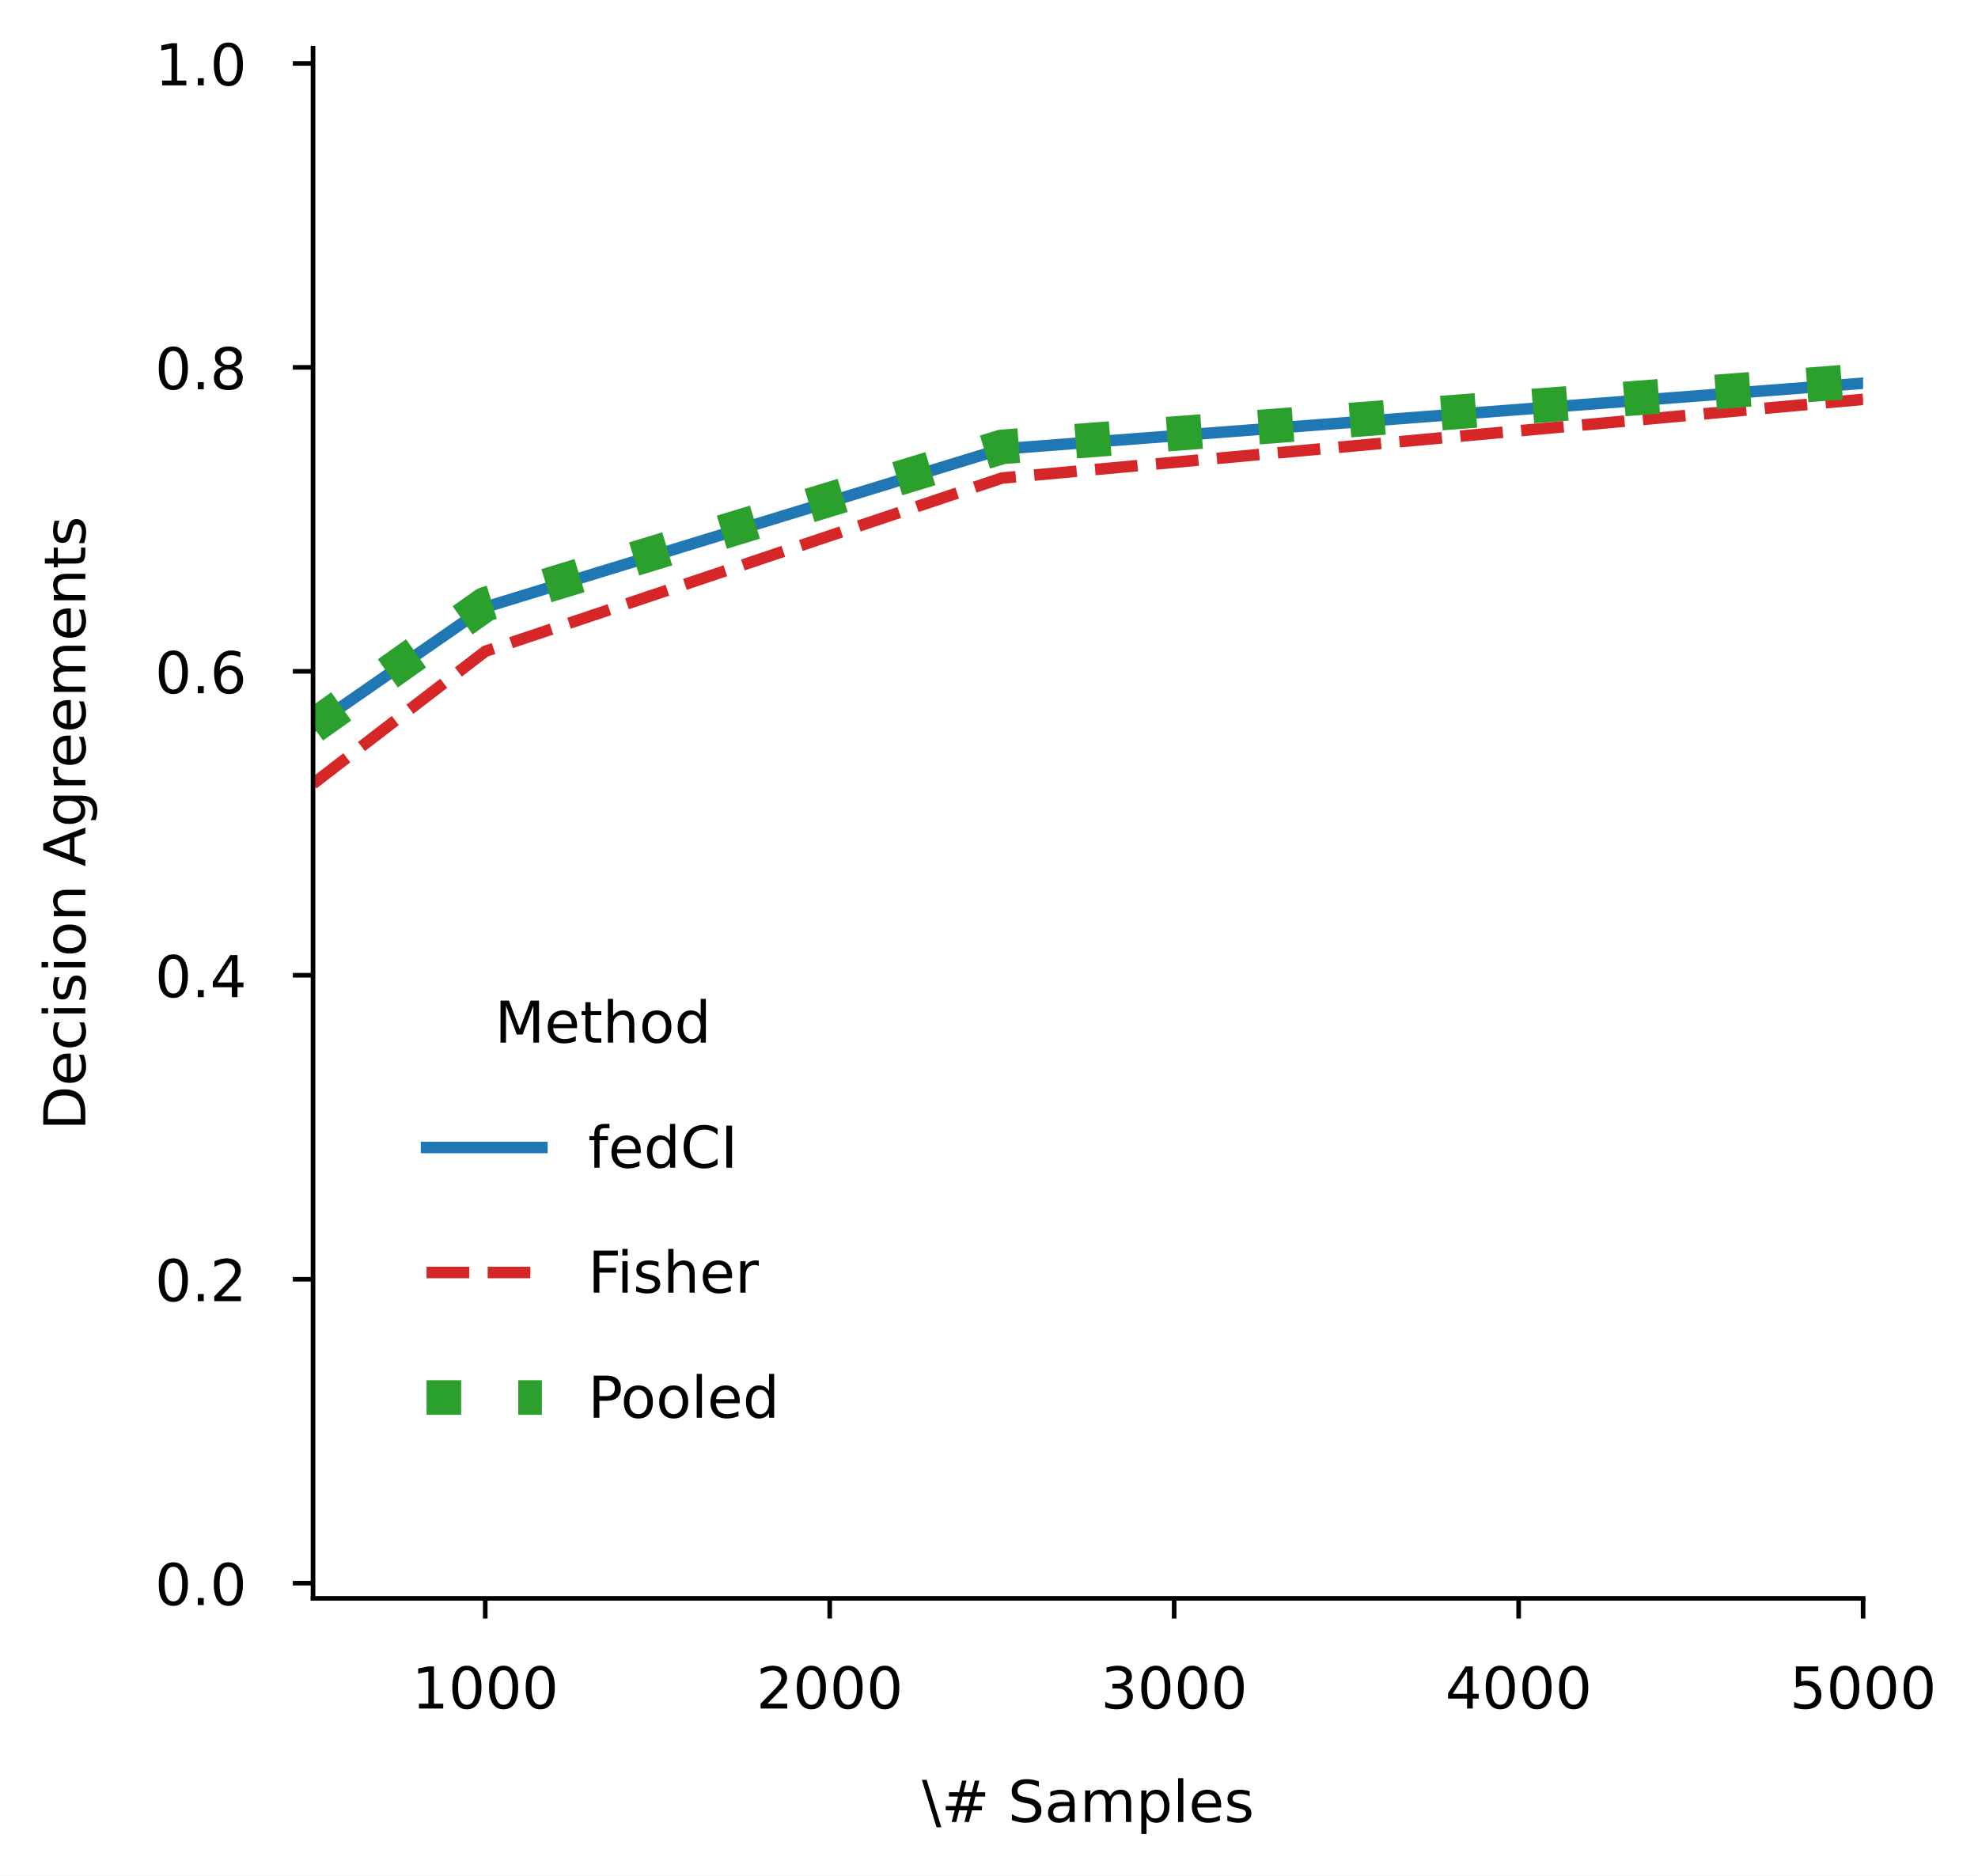
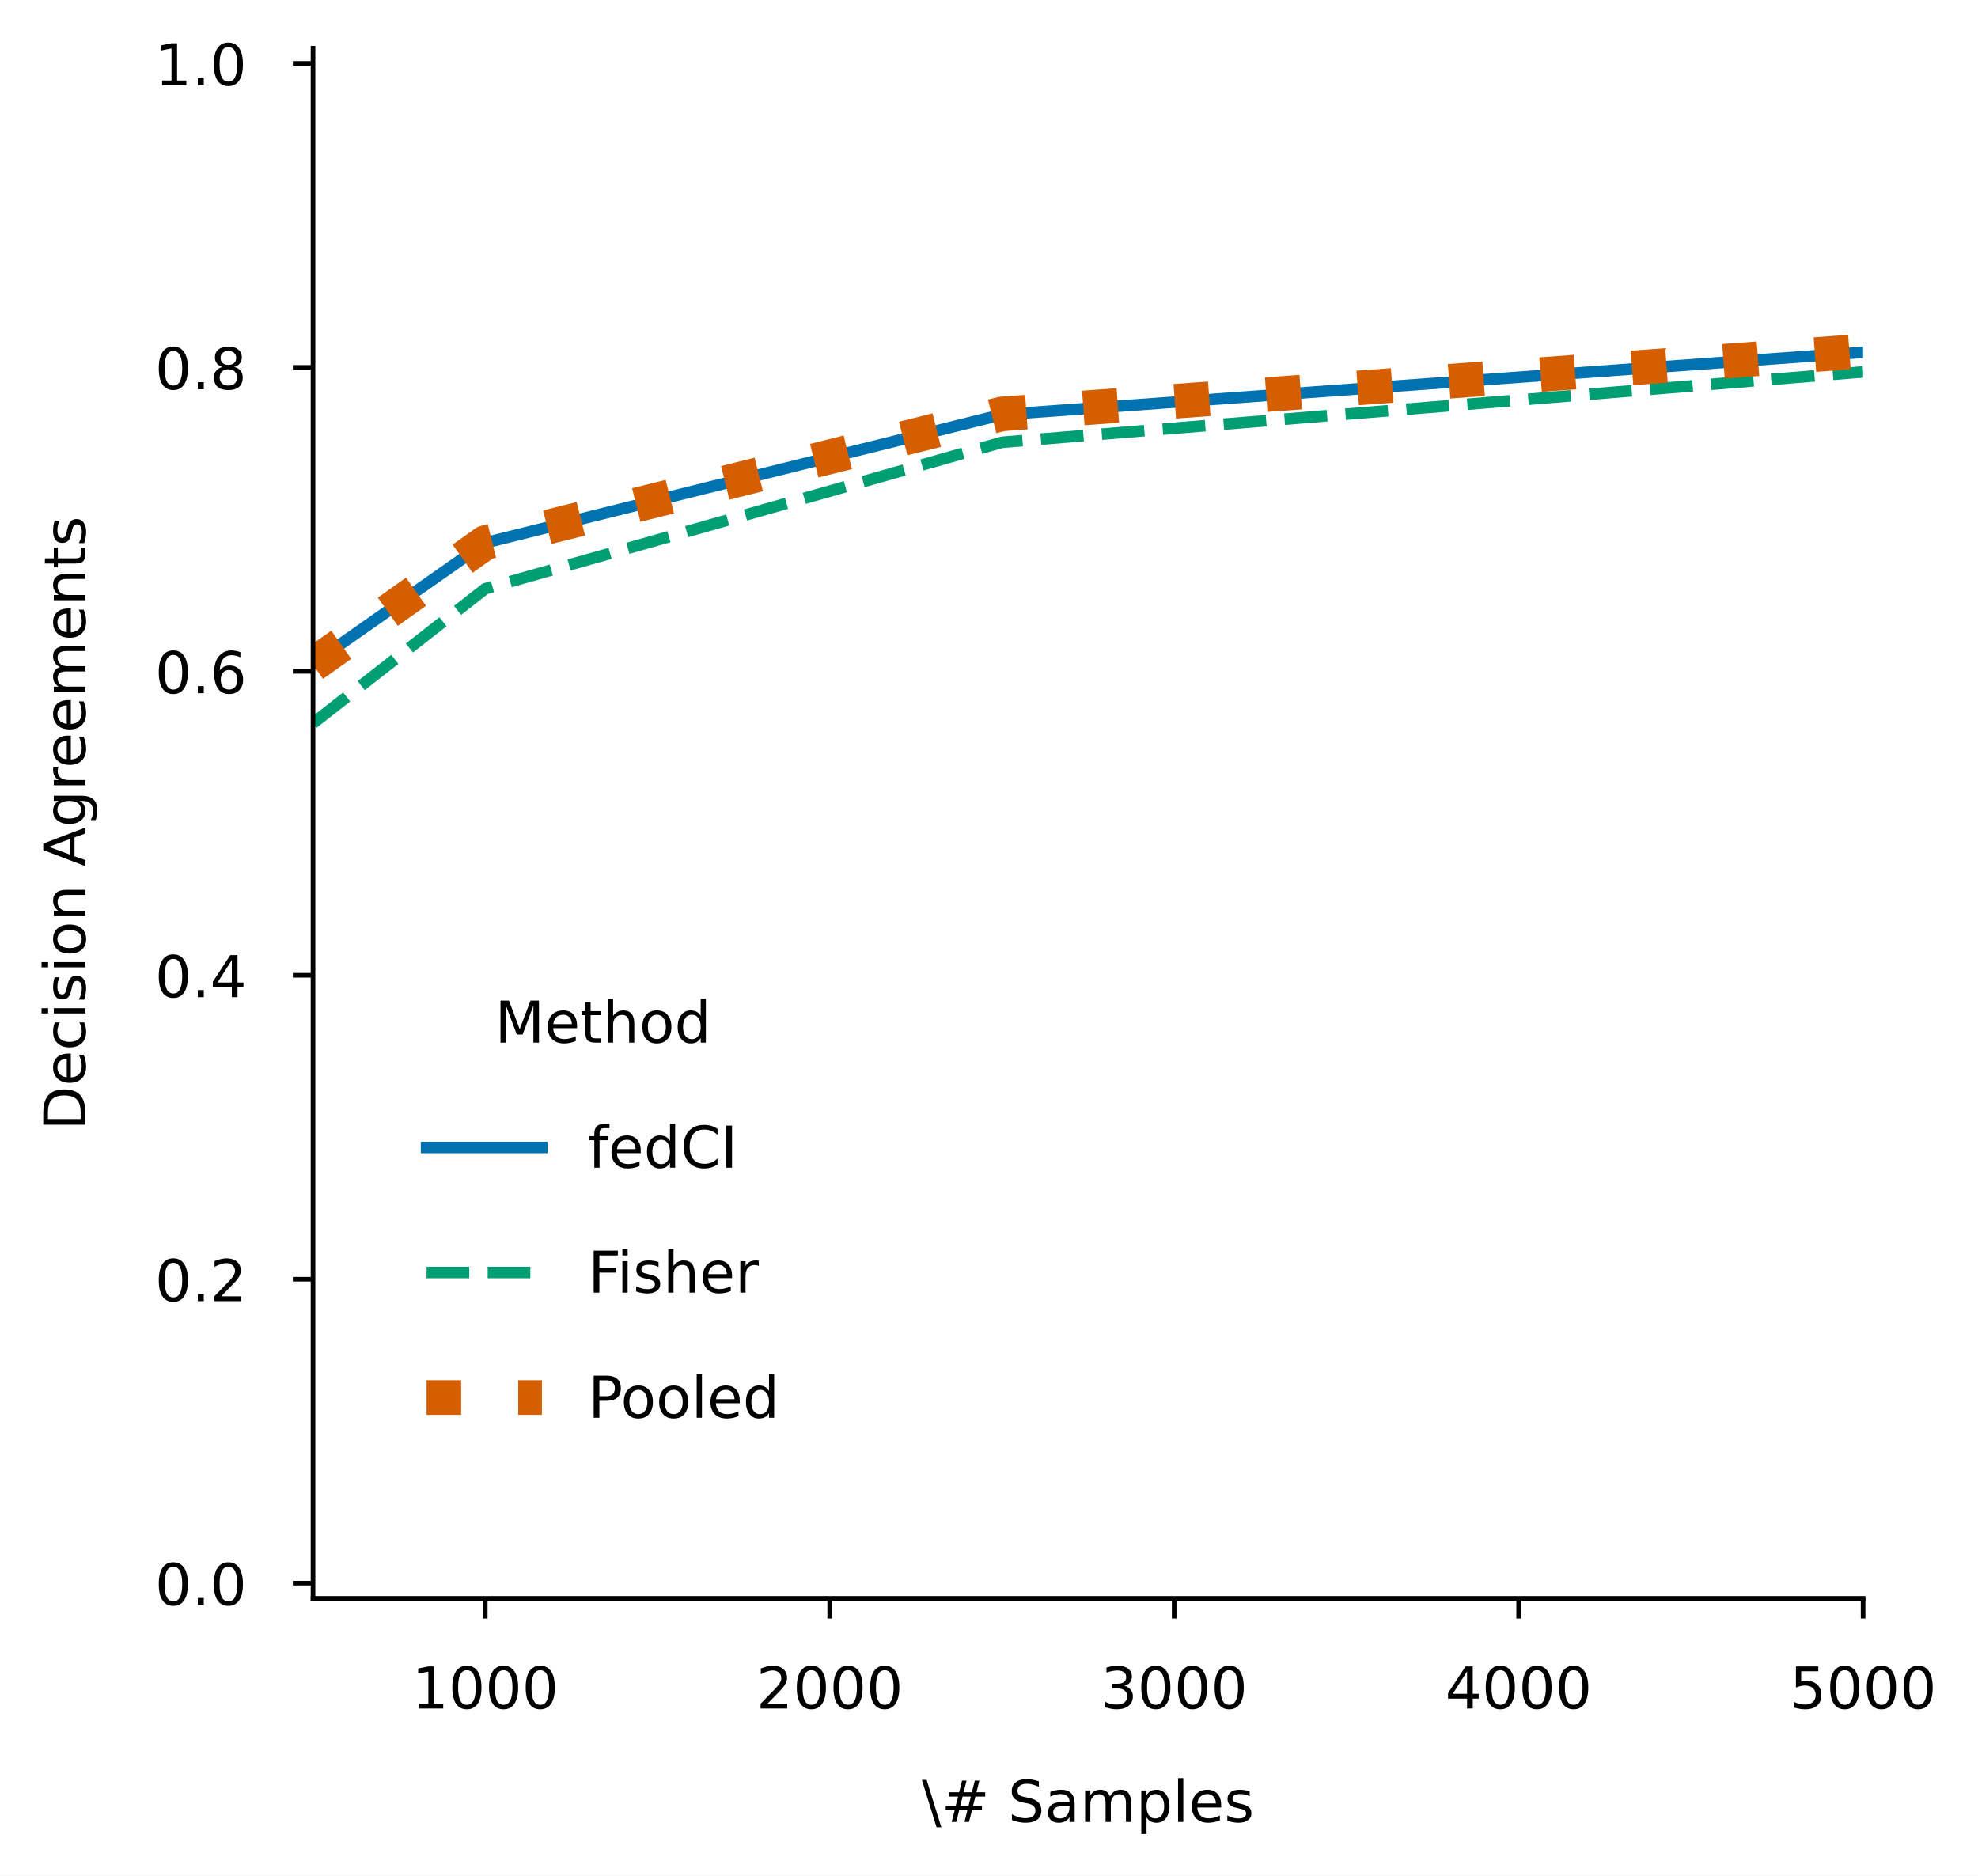
<svg xmlns="http://www.w3.org/2000/svg" xmlns:xlink="http://www.w3.org/1999/xlink" width="343.006pt" height="325.22pt" viewBox="0 0 343.006 325.22" version="1.1">
  <defs>
    <style type="text/css">*{stroke-linejoin: round; stroke-linecap: butt}</style>
  </defs>
  <g id="figure_1">
    <g id="patch_1">
      <path d="M -0 325.22  L 343.006 325.22  L 343.006 0  L -0 0  z " style="fill: #ffffff" />
    </g>
    <g id="axes_1">
      <g id="patch_2">
        <path d="M 54.281 277.164  L 323.081 277.164  L 323.081 8.364  L 54.281 8.364  z " style="fill: #ffffff" />
      </g>
      <g id="line2d_1">
-         <path d="M 54.281 125.961  L 84.148 105.284  L 173.748 77.85  L 323.081 66.453  " clip-path="url(#p64739cfc38)" style="fill: none; stroke: #1f77b4; stroke-width: 2; stroke-linecap: square" />
+         <path d="M 54.281 115.041  L 84.148 94.123  L 173.748 71.894  L 323.081 61.086  " clip-path="url(#p9dd88c148f)" style="fill: none; stroke: #0072b2; stroke-width: 2; stroke-linecap: square" />
      </g>
      <g id="line2d_2">
-         <path d="M 54.281 135.917  L 84.148 112.942  L 173.748 82.895  L 323.081 69.246  " clip-path="url(#p64739cfc38)" style="fill: none; stroke-dasharray: 7.4,3.2; stroke-dashoffset: 0; stroke: #d62728; stroke-width: 2" />
+         <path d="M 54.281 125.414  L 84.148 102.09  L 173.748 76.698  L 323.081 64.489  " clip-path="url(#p9dd88c148f)" style="fill: none; stroke-dasharray: 7.4,3.2; stroke-dashoffset: 0; stroke: #009e73; stroke-width: 2" />
      </g>
      <g id="matplotlib.axis_1">
        <g id="xtick_1">
          <g id="line2d_3">
            <defs>
-               <path id="m18eb672848" d="M 0 0  L 0 3.5  " style="stroke: #000000; stroke-width: 0.8" />
+               <path id="ma906b0bbf7" d="M 0 0  L 0 3.5  " style="stroke: #000000; stroke-width: 0.8" />
            </defs>
            <g>
-               <use xlink:href="#m18eb672848" x="84.148" y="277.164" style="stroke: #000000; stroke-width: 0.8" />
+               <use xlink:href="#ma906b0bbf7" x="84.148" y="277.164" style="stroke: #000000; stroke-width: 0.8" />
            </g>
          </g>
          <g id="text_1">
            <text style="font-size: 10px; font-family: 'DejaVu Sans', 'Bitstream Vera Sans', 'Computer Modern Sans Serif', 'Lucida Grande', 'Verdana', 'Geneva', 'Lucid', 'Arial', 'Helvetica', 'Avant Garde', sans-serif; text-anchor: middle" x="84.148" y="296.262" transform="rotate(-0 84.14792 296.2624)">1000</text>
          </g>
        </g>
        <g id="xtick_2">
          <g id="line2d_4">
            <g>
-               <use xlink:href="#m18eb672848" x="143.881" y="277.164" style="stroke: #000000; stroke-width: 0.8" />
+               <use xlink:href="#ma906b0bbf7" x="143.881" y="277.164" style="stroke: #000000; stroke-width: 0.8" />
            </g>
          </g>
          <g id="text_2">
            <text style="font-size: 10px; font-family: 'DejaVu Sans', 'Bitstream Vera Sans', 'Computer Modern Sans Serif', 'Lucida Grande', 'Verdana', 'Geneva', 'Lucid', 'Arial', 'Helvetica', 'Avant Garde', sans-serif; text-anchor: middle" x="143.881" y="296.262" transform="rotate(-0 143.8812 296.2624)">2000</text>
          </g>
        </g>
        <g id="xtick_3">
          <g id="line2d_5">
            <g>
-               <use xlink:href="#m18eb672848" x="203.615" y="277.164" style="stroke: #000000; stroke-width: 0.8" />
+               <use xlink:href="#ma906b0bbf7" x="203.615" y="277.164" style="stroke: #000000; stroke-width: 0.8" />
            </g>
          </g>
          <g id="text_3">
            <text style="font-size: 10px; font-family: 'DejaVu Sans', 'Bitstream Vera Sans', 'Computer Modern Sans Serif', 'Lucida Grande', 'Verdana', 'Geneva', 'Lucid', 'Arial', 'Helvetica', 'Avant Garde', sans-serif; text-anchor: middle" x="203.615" y="296.262" transform="rotate(-0 203.6146 296.2624)">3000</text>
          </g>
        </g>
        <g id="xtick_4">
          <g id="line2d_6">
            <g>
-               <use xlink:href="#m18eb672848" x="263.348" y="277.164" style="stroke: #000000; stroke-width: 0.8" />
+               <use xlink:href="#ma906b0bbf7" x="263.348" y="277.164" style="stroke: #000000; stroke-width: 0.8" />
            </g>
          </g>
          <g id="text_4">
            <text style="font-size: 10px; font-family: 'DejaVu Sans', 'Bitstream Vera Sans', 'Computer Modern Sans Serif', 'Lucida Grande', 'Verdana', 'Geneva', 'Lucid', 'Arial', 'Helvetica', 'Avant Garde', sans-serif; text-anchor: middle" x="263.348" y="296.262" transform="rotate(-0 263.3479 296.2624)">4000</text>
          </g>
        </g>
        <g id="xtick_5">
          <g id="line2d_7">
            <g>
-               <use xlink:href="#m18eb672848" x="323.081" y="277.164" style="stroke: #000000; stroke-width: 0.8" />
+               <use xlink:href="#ma906b0bbf7" x="323.081" y="277.164" style="stroke: #000000; stroke-width: 0.8" />
            </g>
          </g>
          <g id="text_5">
            <text style="font-size: 10px; font-family: 'DejaVu Sans', 'Bitstream Vera Sans', 'Computer Modern Sans Serif', 'Lucida Grande', 'Verdana', 'Geneva', 'Lucid', 'Arial', 'Helvetica', 'Avant Garde', sans-serif; text-anchor: middle" x="323.081" y="296.262" transform="rotate(-0 323.0813 296.2624)">5000</text>
          </g>
        </g>
        <g id="text_6">
          <text style="font-size: 10px; font-family: 'DejaVu Sans', 'Bitstream Vera Sans', 'Computer Modern Sans Serif', 'Lucida Grande', 'Verdana', 'Geneva', 'Lucid', 'Arial', 'Helvetica', 'Avant Garde', sans-serif; text-anchor: middle" x="188.681" y="315.94" transform="rotate(-0 188.6813 315.9405)">\# Samples</text>
        </g>
      </g>
      <g id="matplotlib.axis_2">
        <g id="ytick_1">
          <g id="line2d_8">
            <defs>
-               <path id="m394fc27a23" d="M 0 0  L -3.5 0  " style="stroke: #000000; stroke-width: 0.8" />
+               <path id="m46c1bd83eb" d="M 0 0  L -3.5 0  " style="stroke: #000000; stroke-width: 0.8" />
            </defs>
            <g>
-               <use xlink:href="#m394fc27a23" x="54.281" y="274.529" style="stroke: #000000; stroke-width: 0.8" />
+               <use xlink:href="#m46c1bd83eb" x="54.281" y="274.529" style="stroke: #000000; stroke-width: 0.8" />
            </g>
          </g>
          <g id="text_7">
            <text style="font-size: 10px; font-family: 'DejaVu Sans', 'Bitstream Vera Sans', 'Computer Modern Sans Serif', 'Lucida Grande', 'Verdana', 'Geneva', 'Lucid', 'Arial', 'Helvetica', 'Avant Garde', sans-serif; text-anchor: end" x="42.781" y="278.328" transform="rotate(-0 42.78125 278.3278)">0.0</text>
          </g>
        </g>
        <g id="ytick_2">
          <g id="line2d_9">
            <g>
-               <use xlink:href="#m394fc27a23" x="54.281" y="221.823" style="stroke: #000000; stroke-width: 0.8" />
+               <use xlink:href="#m46c1bd83eb" x="54.281" y="221.823" style="stroke: #000000; stroke-width: 0.8" />
            </g>
          </g>
          <g id="text_8">
            <text style="font-size: 10px; font-family: 'DejaVu Sans', 'Bitstream Vera Sans', 'Computer Modern Sans Serif', 'Lucida Grande', 'Verdana', 'Geneva', 'Lucid', 'Arial', 'Helvetica', 'Avant Garde', sans-serif; text-anchor: end" x="42.781" y="225.622" transform="rotate(-0 42.78125 225.622)">0.2</text>
          </g>
        </g>
        <g id="ytick_3">
          <g id="line2d_10">
            <g>
-               <use xlink:href="#m394fc27a23" x="54.281" y="169.117" style="stroke: #000000; stroke-width: 0.8" />
+               <use xlink:href="#m46c1bd83eb" x="54.281" y="169.117" style="stroke: #000000; stroke-width: 0.8" />
            </g>
          </g>
          <g id="text_9">
            <text style="font-size: 10px; font-family: 'DejaVu Sans', 'Bitstream Vera Sans', 'Computer Modern Sans Serif', 'Lucida Grande', 'Verdana', 'Geneva', 'Lucid', 'Arial', 'Helvetica', 'Avant Garde', sans-serif; text-anchor: end" x="42.781" y="172.916" transform="rotate(-0 42.78125 172.9161)">0.4</text>
          </g>
        </g>
        <g id="ytick_4">
          <g id="line2d_11">
            <g>
-               <use xlink:href="#m394fc27a23" x="54.281" y="116.411" style="stroke: #000000; stroke-width: 0.8" />
+               <use xlink:href="#m46c1bd83eb" x="54.281" y="116.411" style="stroke: #000000; stroke-width: 0.8" />
            </g>
          </g>
          <g id="text_10">
            <text style="font-size: 10px; font-family: 'DejaVu Sans', 'Bitstream Vera Sans', 'Computer Modern Sans Serif', 'Lucida Grande', 'Verdana', 'Geneva', 'Lucid', 'Arial', 'Helvetica', 'Avant Garde', sans-serif; text-anchor: end" x="42.781" y="120.21" transform="rotate(-0 42.78125 120.2102)">0.6</text>
          </g>
        </g>
        <g id="ytick_5">
          <g id="line2d_12">
            <g>
-               <use xlink:href="#m394fc27a23" x="54.281" y="63.705" style="stroke: #000000; stroke-width: 0.8" />
+               <use xlink:href="#m46c1bd83eb" x="54.281" y="63.705" style="stroke: #000000; stroke-width: 0.8" />
            </g>
          </g>
          <g id="text_11">
            <text style="font-size: 10px; font-family: 'DejaVu Sans', 'Bitstream Vera Sans', 'Computer Modern Sans Serif', 'Lucida Grande', 'Verdana', 'Geneva', 'Lucid', 'Arial', 'Helvetica', 'Avant Garde', sans-serif; text-anchor: end" x="42.781" y="67.504" transform="rotate(-0 42.78125 67.50432)">0.8</text>
          </g>
        </g>
        <g id="ytick_6">
          <g id="line2d_13">
            <g>
-               <use xlink:href="#m394fc27a23" x="54.281" y="10.999" style="stroke: #000000; stroke-width: 0.8" />
+               <use xlink:href="#m46c1bd83eb" x="54.281" y="10.999" style="stroke: #000000; stroke-width: 0.8" />
            </g>
          </g>
          <g id="text_12">
            <text style="font-size: 10px; font-family: 'DejaVu Sans', 'Bitstream Vera Sans', 'Computer Modern Sans Serif', 'Lucida Grande', 'Verdana', 'Geneva', 'Lucid', 'Arial', 'Helvetica', 'Avant Garde', sans-serif; text-anchor: end" x="42.781" y="14.798" transform="rotate(-0 42.78125 14.79844)">1.0</text>
          </g>
        </g>
        <g id="text_13">
          <text style="font-size: 10px; font-family: 'DejaVu Sans', 'Bitstream Vera Sans', 'Computer Modern Sans Serif', 'Lucida Grande', 'Verdana', 'Geneva', 'Lucid', 'Arial', 'Helvetica', 'Avant Garde', sans-serif; text-anchor: middle" x="14.798" y="142.764" transform="rotate(-90 14.79844 142.7639)">Decision Agreements</text>
        </g>
      </g>
      <g id="line2d_14">
-         <path d="M 54.281 125.961  L 84.148 104.789  L 173.748 77.49  L 323.081 66.003  " clip-path="url(#p64739cfc38)" style="fill: none; stroke-dasharray: 6,9.9; stroke-dashoffset: 0; stroke: #2ca02c; stroke-width: 6" />
+         <path d="M 54.281 115.273  L 84.148 94.093  L 173.748 71.774  L 323.081 60.877  " clip-path="url(#p9dd88c148f)" style="fill: none; stroke-dasharray: 6,9.9; stroke-dashoffset: 0; stroke: #d55e00; stroke-width: 6" />
      </g>
      <g id="patch_3">
        <path d="M 54.281 277.164  L 54.281 8.364  " style="fill: none; stroke: #000000; stroke-width: 0.8; stroke-linejoin: miter; stroke-linecap: square" />
      </g>
      <g id="patch_4">
        <path d="M 54.281 277.164  L 323.081 277.164  " style="fill: none; stroke: #000000; stroke-width: 0.8; stroke-linejoin: miter; stroke-linecap: square" />
      </g>
      <g id="legend_1">
        <g id="text_14">
          <text style="font-size: 10px; font-family: 'DejaVu Sans', 'Bitstream Vera Sans', 'Computer Modern Sans Serif', 'Lucida Grande', 'Verdana', 'Geneva', 'Lucid', 'Arial', 'Helvetica', 'Avant Garde', sans-serif; text-anchor: start" x="85.808" y="180.802" transform="rotate(-0 85.80831 180.8024)">Method</text>
        </g>
        <g id="line2d_15">
-           <path d="M 73.969 198.98  L 83.969 198.98  L 93.969 198.98  " style="fill: none; stroke: #1f77b4; stroke-width: 2; stroke-linecap: square" />
+           <path d="M 73.969 198.98  L 83.969 198.98  L 93.969 198.98  " style="fill: none; stroke: #0072b2; stroke-width: 2; stroke-linecap: square" />
        </g>
        <g id="text_15">
          <text style="font-size: 10px; font-family: 'DejaVu Sans', 'Bitstream Vera Sans', 'Computer Modern Sans Serif', 'Lucida Grande', 'Verdana', 'Geneva', 'Lucid', 'Arial', 'Helvetica', 'Avant Garde', sans-serif; text-anchor: start" x="101.969" y="202.48" transform="rotate(-0 101.9693 202.4805)">fedCI</text>
        </g>
        <g id="line2d_16">
-           <path d="M 73.969 220.659  L 83.969 220.659  L 93.969 220.659  " style="fill: none; stroke-dasharray: 7.4,3.2; stroke-dashoffset: 0; stroke: #d62728; stroke-width: 2" />
+           <path d="M 73.969 220.659  L 83.969 220.659  L 93.969 220.659  " style="fill: none; stroke-dasharray: 7.4,3.2; stroke-dashoffset: 0; stroke: #009e73; stroke-width: 2" />
        </g>
        <g id="text_16">
          <text style="font-size: 10px; font-family: 'DejaVu Sans', 'Bitstream Vera Sans', 'Computer Modern Sans Serif', 'Lucida Grande', 'Verdana', 'Geneva', 'Lucid', 'Arial', 'Helvetica', 'Avant Garde', sans-serif; text-anchor: start" x="101.969" y="224.159" transform="rotate(-0 101.9693 224.1586)">Fisher</text>
        </g>
        <g id="line2d_17">
-           <path d="M 73.969 242.337  L 83.969 242.337  L 93.969 242.337  " style="fill: none; stroke-dasharray: 6,9.9; stroke-dashoffset: 0; stroke: #2ca02c; stroke-width: 6" />
+           <path d="M 73.969 242.337  L 83.969 242.337  L 93.969 242.337  " style="fill: none; stroke-dasharray: 6,9.9; stroke-dashoffset: 0; stroke: #d55e00; stroke-width: 6" />
        </g>
        <g id="text_17">
          <text style="font-size: 10px; font-family: 'DejaVu Sans', 'Bitstream Vera Sans', 'Computer Modern Sans Serif', 'Lucida Grande', 'Verdana', 'Geneva', 'Lucid', 'Arial', 'Helvetica', 'Avant Garde', sans-serif; text-anchor: start" x="101.969" y="245.837" transform="rotate(-0 101.9693 245.8367)">Pooled</text>
        </g>
      </g>
    </g>
  </g>
  <defs>
-     <clipPath id="p64739cfc38">
+     <clipPath id="p9dd88c148f">
      <rect x="54.281" y="8.364" width="268.8" height="268.8" />
    </clipPath>
  </defs>
</svg>
